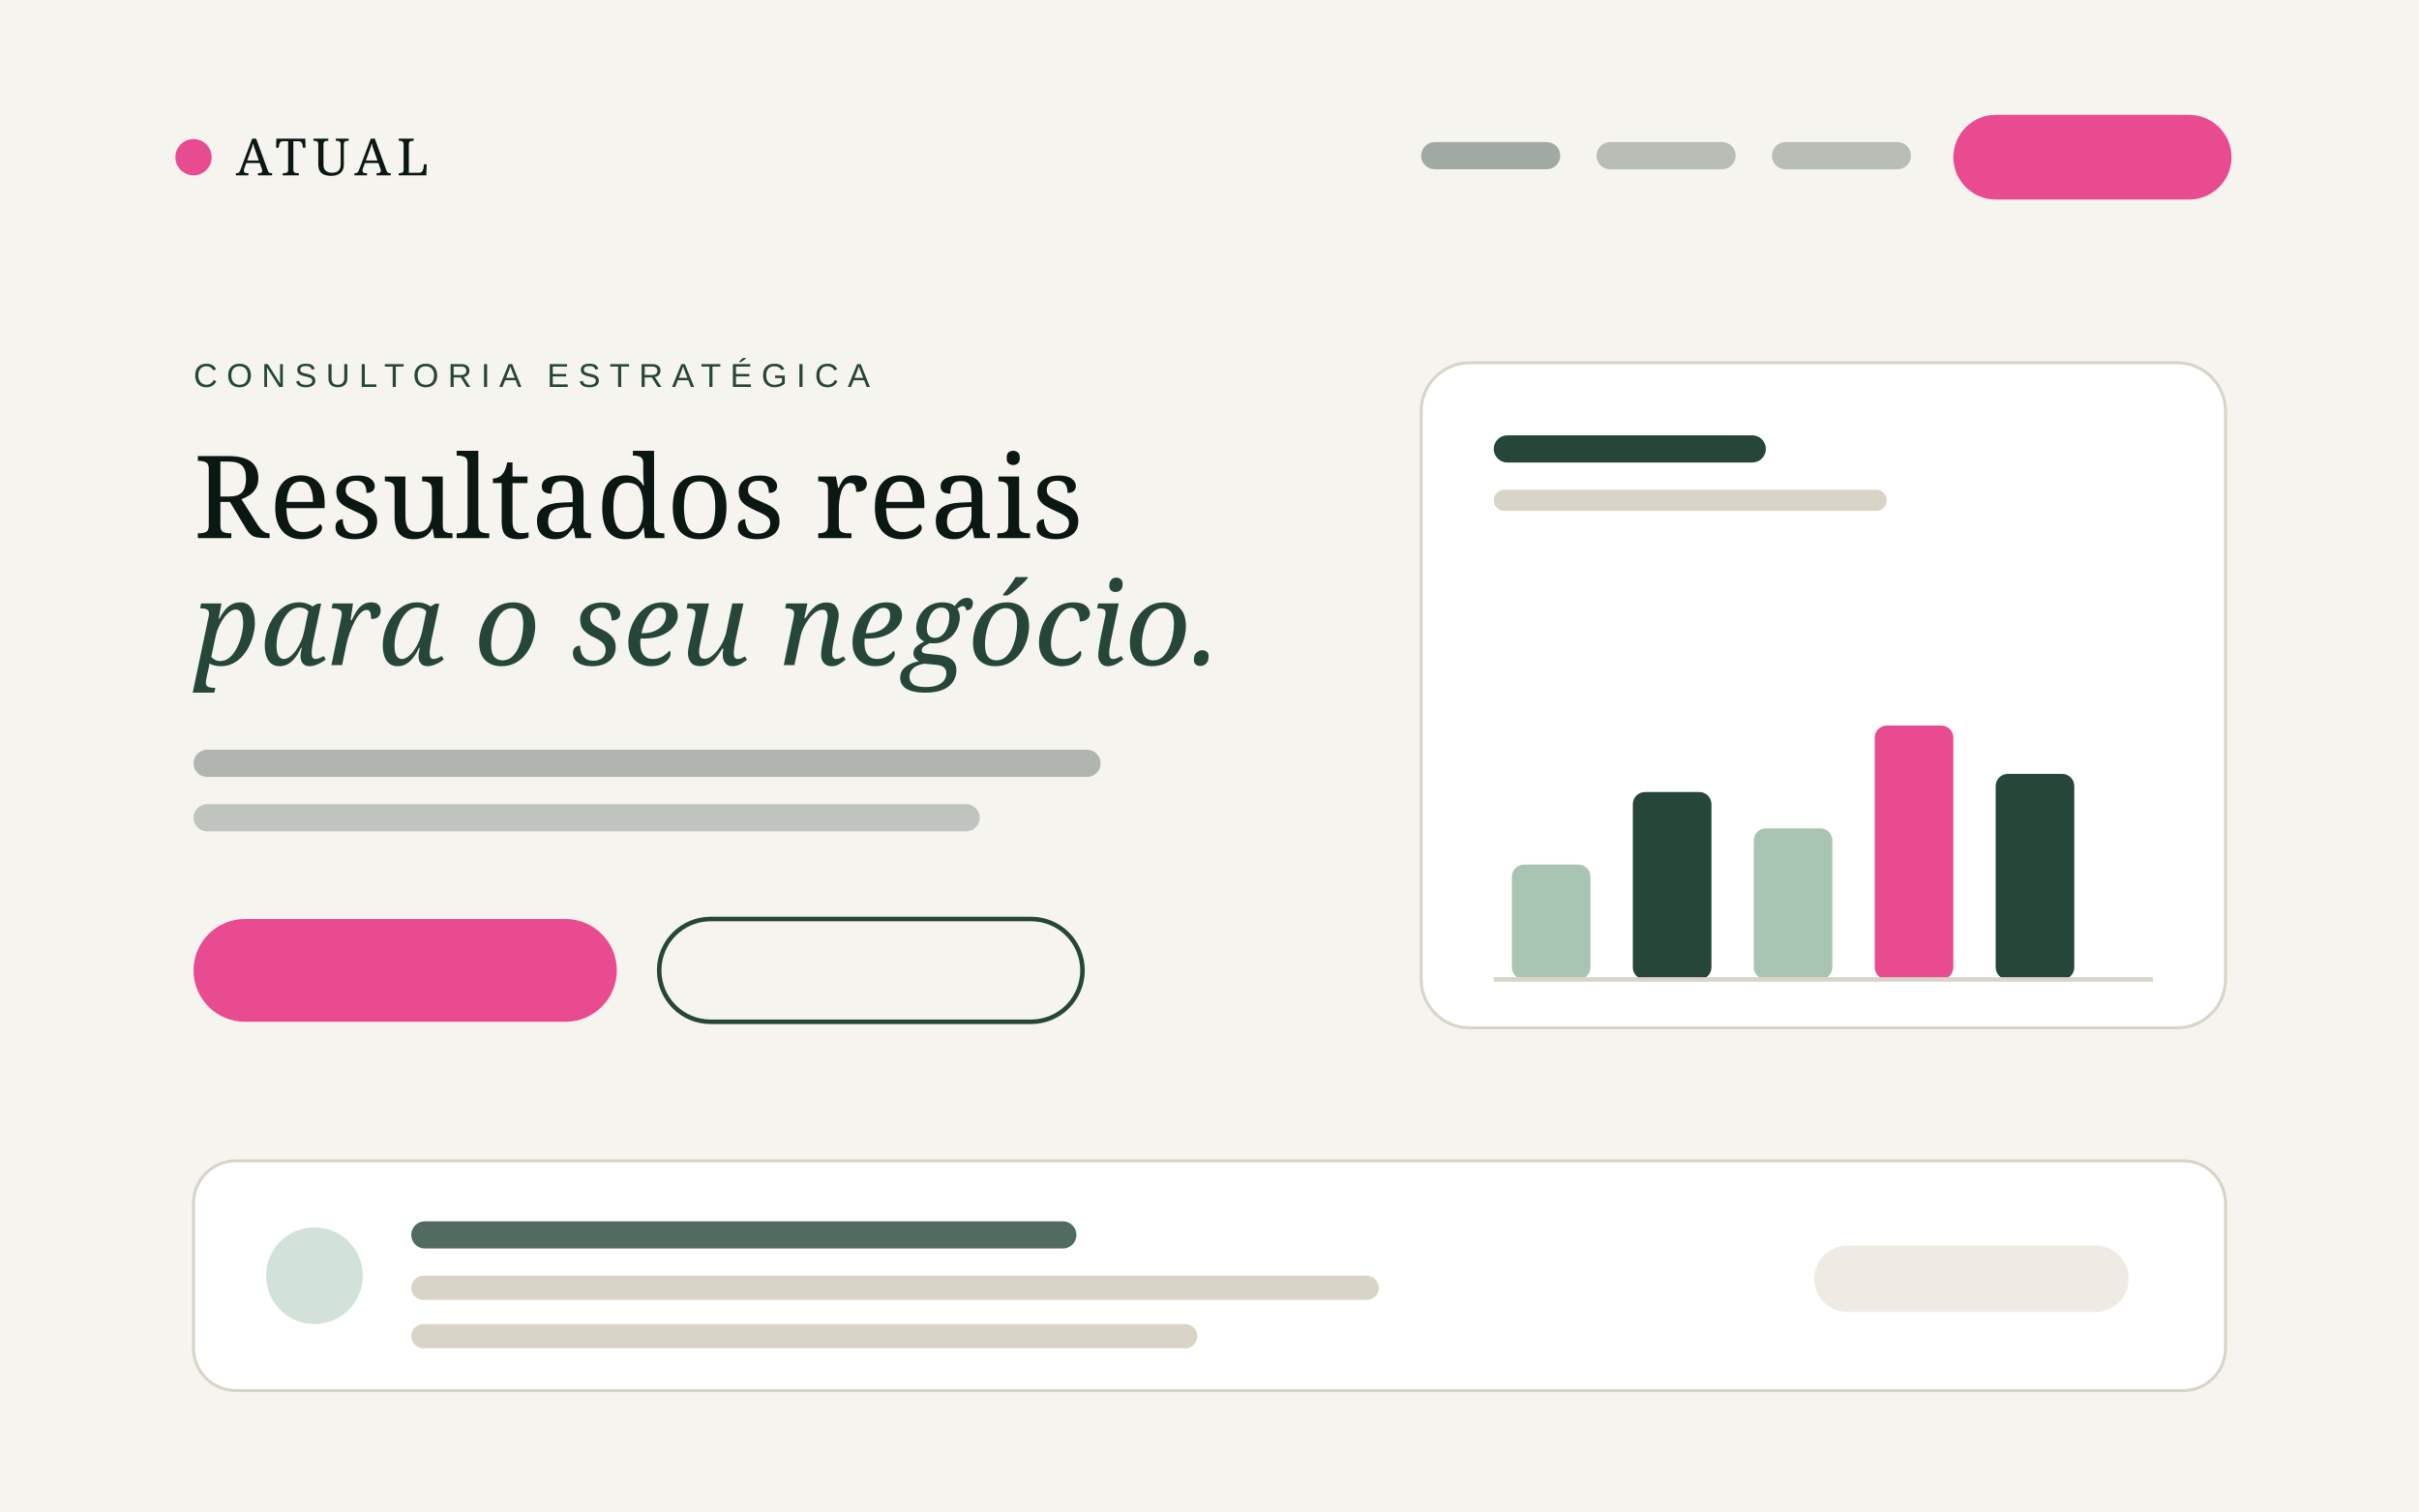
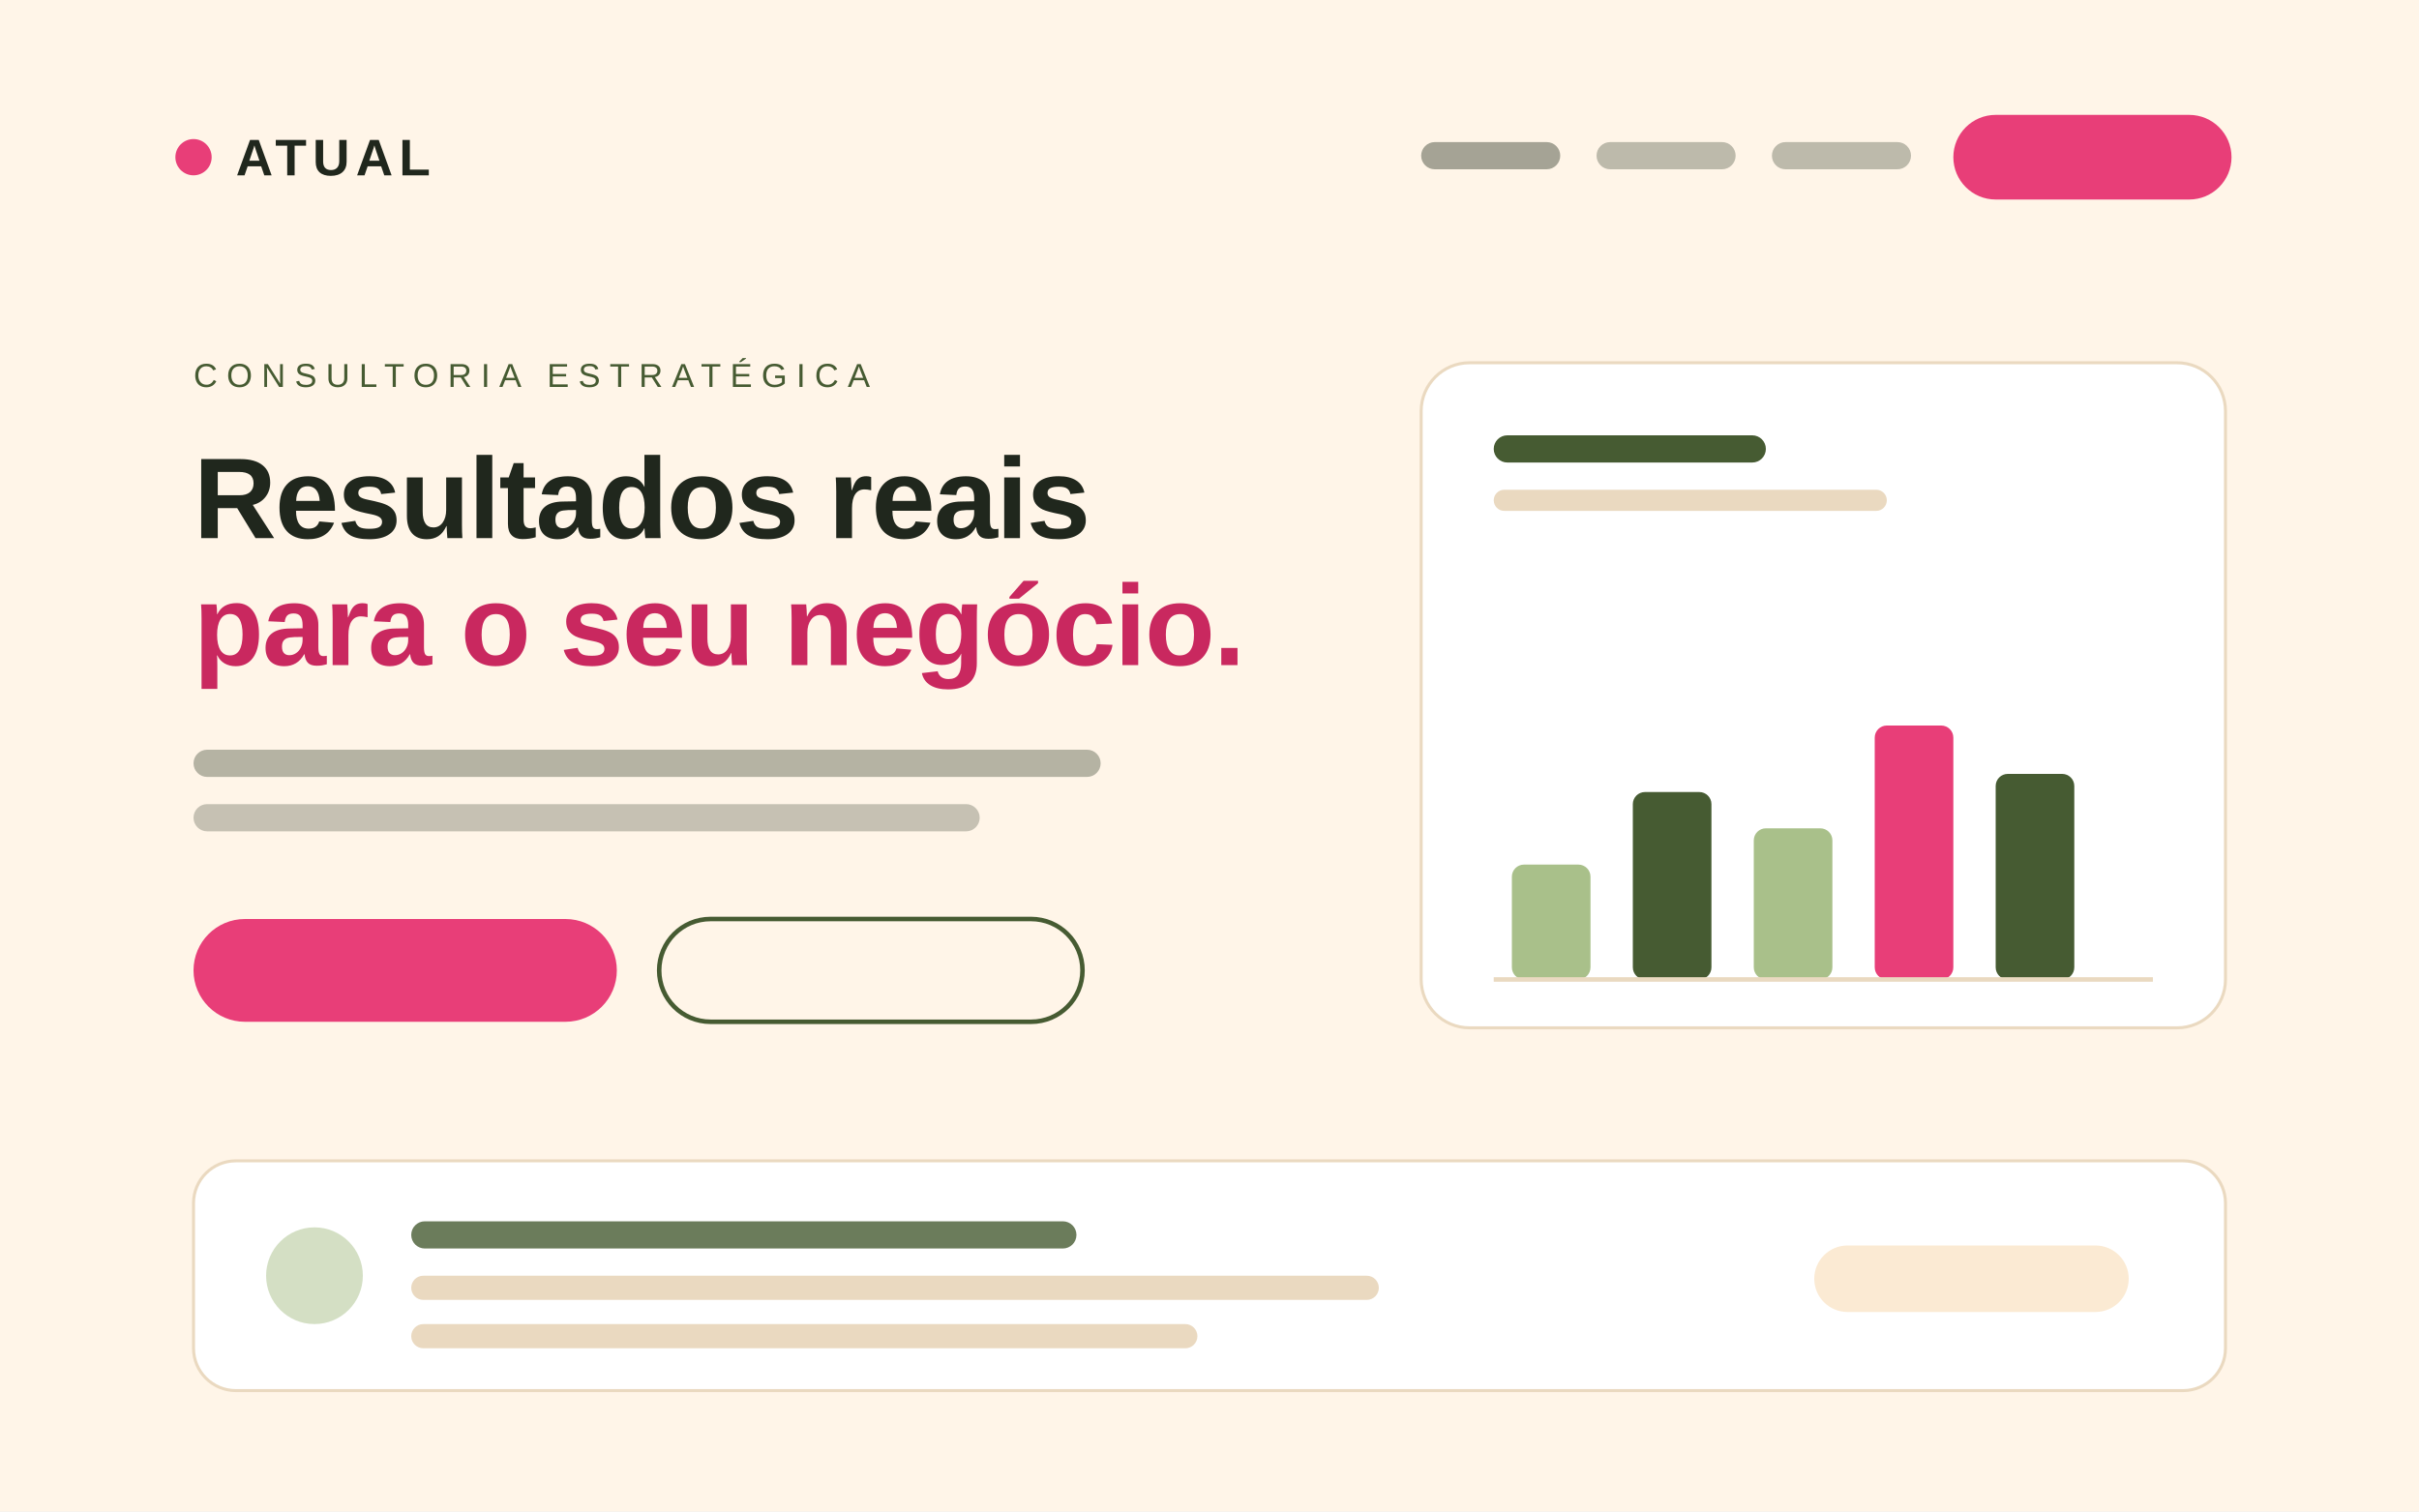
<svg xmlns="http://www.w3.org/2000/svg" viewBox="0 0 800 500" role="img" aria-label="Mockup de Landing Page para serviços profissionais">
-   <rect width="800" height="500" fill="#F6F4EF" />
+   <rect width="800" height="500" fill="#FFF5E8" />
  <g>
-     <circle cx="64" cy="52" r="6" fill="#E94B91" />
-     <text x="78" y="58" font-family="Georgia, serif" font-size="17" letter-spacing="2" fill="#0B1713">ATUAL</text>
-     <rect x="470" y="47" width="46" height="9" rx="4.5" fill="#5A6B62" opacity="0.55" />
-     <rect x="528" y="47" width="46" height="9" rx="4.5" fill="#5A6B62" opacity="0.4" />
-     <rect x="586" y="47" width="46" height="9" rx="4.5" fill="#5A6B62" opacity="0.4" />
-     <rect x="646" y="38" width="92" height="28" rx="14" fill="#E94B91" />
+     <circle cx="64" cy="52" r="6" fill="#E83E78" />
+     <text x="78" y="58" font-family="Arial, Helvetica, sans-serif" font-weight="bold" font-size="17" letter-spacing="2" fill="#20271D">ATUAL</text>
+     <rect x="470" y="47" width="46" height="9" rx="4.5" fill="#5B6150" opacity="0.55" />
+     <rect x="528" y="47" width="46" height="9" rx="4.5" fill="#5B6150" opacity="0.4" />
+     <rect x="586" y="47" width="46" height="9" rx="4.5" fill="#5B6150" opacity="0.4" />
+     <rect x="646" y="38" width="92" height="28" rx="14" fill="#E83E78" />
  </g>
-   <text x="64" y="128" font-family="Arial, sans-serif" font-size="11" letter-spacing="3" fill="#254638">CONSULTORIA ESTRATÉGICA</text>
-   <text x="64" y="178" font-family="Georgia, serif" font-size="38" fill="#0B1713">Resultados reais</text>
-   <text x="64" y="220" font-family="Georgia, serif" font-size="38" font-style="italic" fill="#254638">para o seu negócio.</text>
-   <rect x="64" y="248" width="300" height="9" rx="4.5" fill="#5A6B62" opacity="0.45" />
-   <rect x="64" y="266" width="260" height="9" rx="4.5" fill="#5A6B62" opacity="0.35" />
-   <rect x="64" y="304" width="140" height="34" rx="17" fill="#E94B91" />
-   <rect x="218" y="304" width="140" height="34" rx="17" fill="none" stroke="#254638" stroke-width="1.5" />
+   <text x="64" y="128" font-family="Arial, sans-serif" font-size="11" letter-spacing="3" fill="#465B32">CONSULTORIA ESTRATÉGICA</text>
+   <text x="64" y="178" font-family="Arial, Helvetica, sans-serif" font-weight="bold" letter-spacing="-0.5" font-size="38" fill="#20271D">Resultados reais</text>
+   <text x="64" y="220" font-family="Arial, Helvetica, sans-serif" font-weight="bold" letter-spacing="-0.5" font-size="38" fill="#C9285F">para o seu negócio.</text>
+   <rect x="64" y="248" width="300" height="9" rx="4.5" fill="#5B6150" opacity="0.45" />
+   <rect x="64" y="266" width="260" height="9" rx="4.5" fill="#5B6150" opacity="0.35" />
+   <rect x="64" y="304" width="140" height="34" rx="17" fill="#E83E78" />
+   <rect x="218" y="304" width="140" height="34" rx="17" fill="none" stroke="#465B32" stroke-width="1.5" />
  <g>
-     <rect x="470" y="120" width="266" height="220" rx="16" fill="#FFFFFF" stroke="#D9D4C8" />
-     <rect x="494" y="144" width="90" height="9" rx="4.5" fill="#254638" />
-     <rect x="494" y="162" width="130" height="7" rx="3.5" fill="#D9D4C8" />
-     <rect x="500" y="286" width="26" height="38" rx="4" fill="#A8C5B2" />
-     <rect x="540" y="262" width="26" height="62" rx="4" fill="#254638" />
-     <rect x="580" y="274" width="26" height="50" rx="4" fill="#A8C5B2" />
-     <rect x="620" y="240" width="26" height="84" rx="4" fill="#E94B91" />
-     <rect x="660" y="256" width="26" height="68" rx="4" fill="#254638" />
-     <line x1="494" y1="324" x2="712" y2="324" stroke="#D9D4C8" stroke-width="1.5" />
+     <rect x="470" y="120" width="266" height="220" rx="16" fill="#FFFFFF" stroke="#EAD9C0" />
+     <rect x="494" y="144" width="90" height="9" rx="4.5" fill="#465B32" />
+     <rect x="494" y="162" width="130" height="7" rx="3.5" fill="#EAD9C0" />
+     <rect x="500" y="286" width="26" height="38" rx="4" fill="#A9C08A" />
+     <rect x="540" y="262" width="26" height="62" rx="4" fill="#465B32" />
+     <rect x="580" y="274" width="26" height="50" rx="4" fill="#A9C08A" />
+     <rect x="620" y="240" width="26" height="84" rx="4" fill="#E83E78" />
+     <rect x="660" y="256" width="26" height="68" rx="4" fill="#465B32" />
+     <line x1="494" y1="324" x2="712" y2="324" stroke="#EAD9C0" stroke-width="1.5" />
  </g>
  <g>
-     <rect x="64" y="384" width="672" height="76" rx="14" fill="#FFFFFF" stroke="#D9D4C8" />
-     <circle cx="104" cy="422" r="16" fill="#A8C5B2" opacity="0.5" />
-     <rect x="136" y="404" width="220" height="9" rx="4.5" fill="#254638" opacity="0.8" />
-     <rect x="136" y="422" width="320" height="8" rx="4" fill="#D9D4C8" />
-     <rect x="136" y="438" width="260" height="8" rx="4" fill="#D9D4C8" />
-     <rect x="600" y="412" width="104" height="22" rx="11" fill="#EFEBE3" />
+     <rect x="64" y="384" width="672" height="76" rx="14" fill="#FFFFFF" stroke="#EAD9C0" />
+     <circle cx="104" cy="422" r="16" fill="#A9C08A" opacity="0.5" />
+     <rect x="136" y="404" width="220" height="9" rx="4.5" fill="#465B32" opacity="0.8" />
+     <rect x="136" y="422" width="320" height="8" rx="4" fill="#EAD9C0" />
+     <rect x="136" y="438" width="260" height="8" rx="4" fill="#EAD9C0" />
+     <rect x="600" y="412" width="104" height="22" rx="11" fill="#FBEAD3" />
  </g>
</svg>
